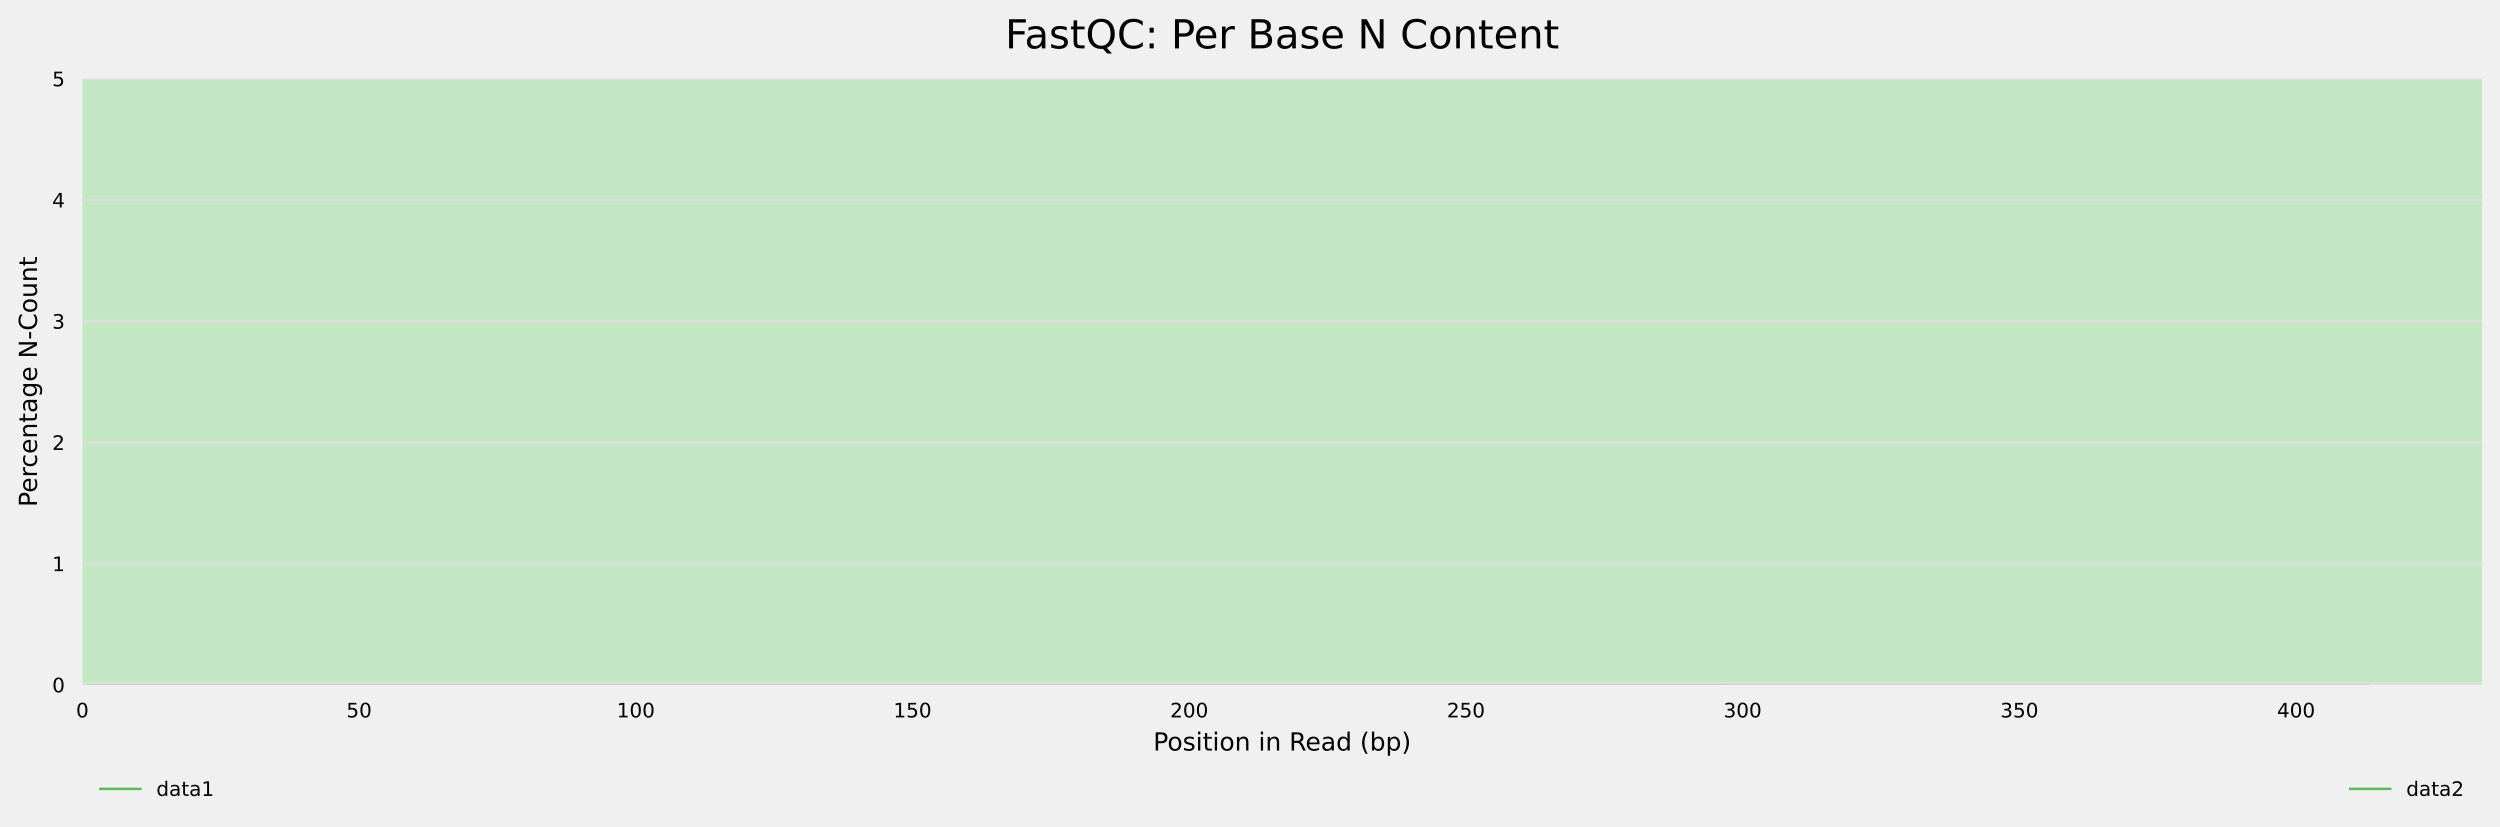
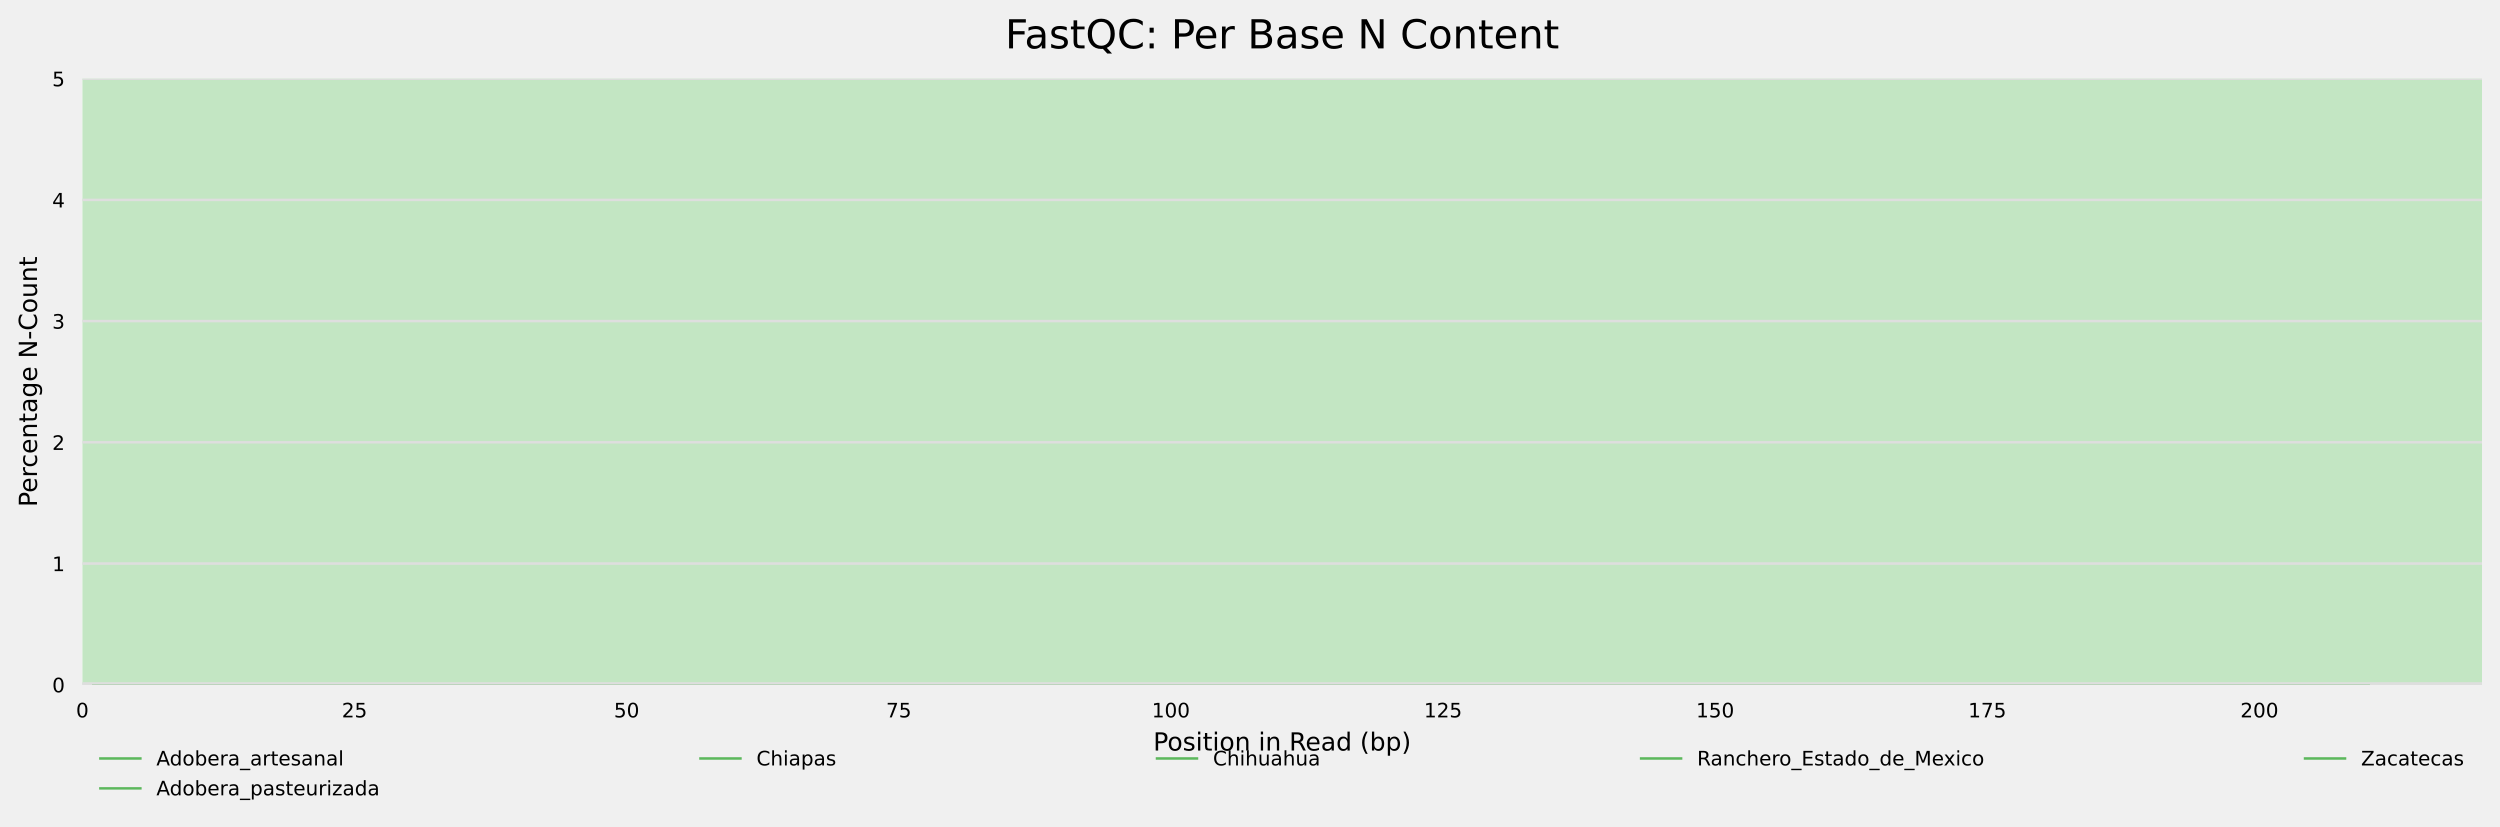
<svg xmlns="http://www.w3.org/2000/svg" xmlns:xlink="http://www.w3.org/1999/xlink" width="1000.358pt" height="330.542pt" viewBox="0 0 1000.358 330.542" version="1.1">
  <defs>
    <style type="text/css">*{stroke-linejoin: round; stroke-linecap: butt}</style>
  </defs>
  <g id="figure_1">
    <g id="axes_1">
      <g id="patch_1">
        <path d="M 32.968 273.99  L 993.158 273.99  L 993.158 31.483  L 32.968 31.483  z " style="fill: #ffffff" />
      </g>
      <g id="patch_2">
-         <path d="M 32.968 -696.039  L 993.158 -696.039  L 993.158 -4576.154  L 32.968 -4576.154  z " clip-path="url(#p7c09098d22)" style="fill: #e6c3c3" />
+         <path d="M 32.968 -696.039  L 993.158 -696.039  L 993.158 -4576.154  L 32.968 -4576.154  z " clip-path="url(#p70e169d6c6)" style="fill: #e6c3c3" />
      </g>
      <g id="patch_3">
-         <path d="M 32.968 31.483  L 993.158 31.483  L 993.158 -696.039  L 32.968 -696.039  z " clip-path="url(#p7c09098d22)" style="fill: #e6dcc3" />
+         <path d="M 32.968 31.483  L 993.158 31.483  L 993.158 -696.039  L 32.968 -696.039  z " clip-path="url(#p70e169d6c6)" style="fill: #e6dcc3" />
      </g>
      <g id="patch_4">
-         <path d="M 32.968 273.99  L 993.158 273.99  L 993.158 31.483  L 32.968 31.483  z " clip-path="url(#p7c09098d22)" style="fill: #c3e6c3" />
+         <path d="M 32.968 273.99  L 993.158 273.99  L 993.158 31.483  L 32.968 31.483  z " clip-path="url(#p70e169d6c6)" style="fill: #c3e6c3" />
      </g>
      <g id="matplotlib.axis_1">
        <g id="xtick_1">
          <g id="text_1">
            <g transform="translate(30.42312 287.0688)scale(0.08 -0.08)">
              <defs>
                <path id="DejaVuSans-30" d="M 2034 4250  Q 1547 4250 1301 3770  Q 1056 3291 1056 2328  Q 1056 1369 1301 889  Q 1547 409 2034 409  Q 2525 409 2770 889  Q 3016 1369 3016 2328  Q 3016 3291 2770 3770  Q 2525 4250 2034 4250  z M 2034 4750  Q 2819 4750 3233 4129  Q 3647 3509 3647 2328  Q 3647 1150 3233 529  Q 2819 -91 2034 -91  Q 1250 -91 836 529  Q 422 1150 422 2328  Q 422 3509 836 4129  Q 1250 4750 2034 4750  z " transform="scale(0.015625)" />
              </defs>
              <use xlink:href="#DejaVuSans-30" />
            </g>
          </g>
        </g>
        <g id="xtick_2">
          <g id="text_2">
-             <g transform="translate(138.6011 287.0688)scale(0.08 -0.08)">
-               <defs>
+             <g transform="translate(136.7679 287.0688)scale(0.08 -0.08)">
+               <defs>
+                 <path id="DejaVuSans-32" d="M 1228 531  L 3431 531  L 3431 0  L 469 0  L 469 531  Q 828 903 1448 1529  Q 2069 2156 2228 2338  Q 2531 2678 2651 2914  Q 2772 3150 2772 3378  Q 2772 3750 2511 3984  Q 2250 4219 1831 4219  Q 1534 4219 1204 4116  Q 875 4013 500 3803  L 500 4441  Q 881 4594 1212 4672  Q 1544 4750 1819 4750  Q 2544 4750 2975 4387  Q 3406 4025 3406 3419  Q 3406 3131 3298 2873  Q 3191 2616 2906 2266  Q 2828 2175 2409 1742  Q 1991 1309 1228 531  z " transform="scale(0.015625)" />
                <path id="DejaVuSans-35" d="M 691 4666  L 3169 4666  L 3169 4134  L 1269 4134  L 1269 2991  Q 1406 3038 1543 3061  Q 1681 3084 1819 3084  Q 2600 3084 3056 2656  Q 3513 2228 3513 1497  Q 3513 744 3044 326  Q 2575 -91 1722 -91  Q 1428 -91 1123 -41  Q 819 9 494 109  L 494 744  Q 775 591 1075 516  Q 1375 441 1709 441  Q 2250 441 2565 725  Q 2881 1009 2881 1497  Q 2881 1984 2565 2268  Q 2250 2553 1709 2553  Q 1456 2553 1204 2497  Q 953 2441 691 2322  L 691 4666  z " transform="scale(0.015625)" />
              </defs>
+               <use xlink:href="#DejaVuSans-32" />
+               <use xlink:href="#DejaVuSans-35" x="63.623" />
+             </g>
+           </g>
+         </g>
+         <g id="xtick_3">
+           <g id="text_3">
+             <g transform="translate(245.6577 287.0688)scale(0.08 -0.08)">
              <use xlink:href="#DejaVuSans-35" />
              <use xlink:href="#DejaVuSans-30" x="63.623" />
            </g>
          </g>
        </g>
-         <g id="xtick_3">
-           <g id="text_3">
-             <g transform="translate(246.7792 287.0688)scale(0.08 -0.08)">
+         <g id="xtick_4">
+           <g id="text_4">
+             <g transform="translate(354.5474 287.0688)scale(0.08 -0.08)">
+               <defs>
+                 <path id="DejaVuSans-37" d="M 525 4666  L 3525 4666  L 3525 4397  L 1831 0  L 1172 0  L 2766 4134  L 525 4134  L 525 4666  z " transform="scale(0.015625)" />
+               </defs>
+               <use xlink:href="#DejaVuSans-37" />
+               <use xlink:href="#DejaVuSans-35" x="63.623" />
+             </g>
+           </g>
+         </g>
+         <g id="xtick_5">
+           <g id="text_5">
+             <g transform="translate(460.8922 287.0688)scale(0.08 -0.08)">
              <defs>
                <path id="DejaVuSans-31" d="M 794 531  L 1825 531  L 1825 4091  L 703 3866  L 703 4441  L 1819 4666  L 2450 4666  L 2450 531  L 3481 531  L 3481 0  L 794 0  L 794 531  z " transform="scale(0.015625)" />
              </defs>
              <use xlink:href="#DejaVuSans-31" />
              <use xlink:href="#DejaVuSans-30" x="63.623" />
              <use xlink:href="#DejaVuSans-30" x="127.246" />
            </g>
          </g>
        </g>
-         <g id="xtick_4">
-           <g id="text_4">
-             <g transform="translate(357.5022 287.0688)scale(0.08 -0.08)">
+         <g id="xtick_6">
+           <g id="text_6">
+             <g transform="translate(569.782 287.0688)scale(0.08 -0.08)">
+               <use xlink:href="#DejaVuSans-31" />
+               <use xlink:href="#DejaVuSans-32" x="63.623" />
+               <use xlink:href="#DejaVuSans-35" x="127.246" />
+             </g>
+           </g>
+         </g>
+         <g id="xtick_7">
+           <g id="text_7">
+             <g transform="translate(678.6718 287.0688)scale(0.08 -0.08)">
              <use xlink:href="#DejaVuSans-31" />
              <use xlink:href="#DejaVuSans-35" x="63.623" />
              <use xlink:href="#DejaVuSans-30" x="127.246" />
            </g>
          </g>
        </g>
-         <g id="xtick_5">
-           <g id="text_5">
-             <g transform="translate(468.2252 287.0688)scale(0.08 -0.08)">
-               <defs>
-                 <path id="DejaVuSans-32" d="M 1228 531  L 3431 531  L 3431 0  L 469 0  L 469 531  Q 828 903 1448 1529  Q 2069 2156 2228 2338  Q 2531 2678 2651 2914  Q 2772 3150 2772 3378  Q 2772 3750 2511 3984  Q 2250 4219 1831 4219  Q 1534 4219 1204 4116  Q 875 4013 500 3803  L 500 4441  Q 881 4594 1212 4672  Q 1544 4750 1819 4750  Q 2544 4750 2975 4387  Q 3406 4025 3406 3419  Q 3406 3131 3298 2873  Q 3191 2616 2906 2266  Q 2828 2175 2409 1742  Q 1991 1309 1228 531  z " transform="scale(0.015625)" />
-               </defs>
-               <use xlink:href="#DejaVuSans-32" />
-               <use xlink:href="#DejaVuSans-30" x="63.623" />
-               <use xlink:href="#DejaVuSans-30" x="127.246" />
-             </g>
-           </g>
-         </g>
-         <g id="xtick_6">
-           <g id="text_6">
-             <g transform="translate(578.9482 287.0688)scale(0.08 -0.08)">
-               <use xlink:href="#DejaVuSans-32" />
-               <use xlink:href="#DejaVuSans-35" x="63.623" />
-               <use xlink:href="#DejaVuSans-30" x="127.246" />
-             </g>
-           </g>
-         </g>
-         <g id="xtick_7">
-           <g id="text_7">
-             <g transform="translate(689.6712 287.0688)scale(0.08 -0.08)">
-               <defs>
-                 <path id="DejaVuSans-33" d="M 2597 2516  Q 3050 2419 3304 2112  Q 3559 1806 3559 1356  Q 3559 666 3084 287  Q 2609 -91 1734 -91  Q 1441 -91 1130 -33  Q 819 25 488 141  L 488 750  Q 750 597 1062 519  Q 1375 441 1716 441  Q 2309 441 2620 675  Q 2931 909 2931 1356  Q 2931 1769 2642 2001  Q 2353 2234 1838 2234  L 1294 2234  L 1294 2753  L 1863 2753  Q 2328 2753 2575 2939  Q 2822 3125 2822 3475  Q 2822 3834 2567 4026  Q 2313 4219 1838 4219  Q 1578 4219 1281 4162  Q 984 4106 628 3988  L 628 4550  Q 988 4650 1302 4700  Q 1616 4750 1894 4750  Q 2613 4750 3031 4423  Q 3450 4097 3450 3541  Q 3450 3153 3228 2886  Q 3006 2619 2597 2516  z " transform="scale(0.015625)" />
-               </defs>
-               <use xlink:href="#DejaVuSans-33" />
-               <use xlink:href="#DejaVuSans-30" x="63.623" />
-               <use xlink:href="#DejaVuSans-30" x="127.246" />
-             </g>
-           </g>
-         </g>
        <g id="xtick_8">
          <g id="text_8">
-             <g transform="translate(800.3942 287.0688)scale(0.08 -0.08)">
-               <use xlink:href="#DejaVuSans-33" />
-               <use xlink:href="#DejaVuSans-35" x="63.623" />
-               <use xlink:href="#DejaVuSans-30" x="127.246" />
+             <g transform="translate(787.5615 287.0688)scale(0.08 -0.08)">
+               <use xlink:href="#DejaVuSans-31" />
+               <use xlink:href="#DejaVuSans-37" x="63.623" />
+               <use xlink:href="#DejaVuSans-35" x="127.246" />
            </g>
          </g>
        </g>
        <g id="xtick_9">
          <g id="text_9">
-             <g transform="translate(911.1173 287.0688)scale(0.08 -0.08)">
-               <defs>
-                 <path id="DejaVuSans-34" d="M 2419 4116  L 825 1625  L 2419 1625  L 2419 4116  z M 2253 4666  L 3047 4666  L 3047 1625  L 3713 1625  L 3713 1100  L 3047 1100  L 3047 0  L 2419 0  L 2419 1100  L 313 1100  L 313 1709  L 2253 4666  z " transform="scale(0.015625)" />
-               </defs>
-               <use xlink:href="#DejaVuSans-34" />
+             <g transform="translate(896.4513 287.0688)scale(0.08 -0.08)">
+               <use xlink:href="#DejaVuSans-32" />
              <use xlink:href="#DejaVuSans-30" x="63.623" />
              <use xlink:href="#DejaVuSans-30" x="127.246" />
            </g>
          </g>
        </g>
        <g id="text_10">
          <g transform="translate(461.46 300.331)scale(0.1 -0.1)">
            <defs>
              <path id="DejaVuSans-50" d="M 1259 4147  L 1259 2394  L 2053 2394  Q 2494 2394 2734 2622  Q 2975 2850 2975 3272  Q 2975 3691 2734 3919  Q 2494 4147 2053 4147  L 1259 4147  z M 628 4666  L 2053 4666  Q 2838 4666 3239 4311  Q 3641 3956 3641 3272  Q 3641 2581 3239 2228  Q 2838 1875 2053 1875  L 1259 1875  L 1259 0  L 628 0  L 628 4666  z " transform="scale(0.015625)" />
              <path id="DejaVuSans-6f" d="M 1959 3097  Q 1497 3097 1228 2736  Q 959 2375 959 1747  Q 959 1119 1226 758  Q 1494 397 1959 397  Q 2419 397 2687 759  Q 2956 1122 2956 1747  Q 2956 2369 2687 2733  Q 2419 3097 1959 3097  z M 1959 3584  Q 2709 3584 3137 3096  Q 3566 2609 3566 1747  Q 3566 888 3137 398  Q 2709 -91 1959 -91  Q 1206 -91 779 398  Q 353 888 353 1747  Q 353 2609 779 3096  Q 1206 3584 1959 3584  z " transform="scale(0.015625)" />
              <path id="DejaVuSans-73" d="M 2834 3397  L 2834 2853  Q 2591 2978 2328 3040  Q 2066 3103 1784 3103  Q 1356 3103 1142 2972  Q 928 2841 928 2578  Q 928 2378 1081 2264  Q 1234 2150 1697 2047  L 1894 2003  Q 2506 1872 2764 1633  Q 3022 1394 3022 966  Q 3022 478 2636 193  Q 2250 -91 1575 -91  Q 1294 -91 989 -36  Q 684 19 347 128  L 347 722  Q 666 556 975 473  Q 1284 391 1588 391  Q 1994 391 2212 530  Q 2431 669 2431 922  Q 2431 1156 2273 1281  Q 2116 1406 1581 1522  L 1381 1569  Q 847 1681 609 1914  Q 372 2147 372 2553  Q 372 3047 722 3315  Q 1072 3584 1716 3584  Q 2034 3584 2315 3537  Q 2597 3491 2834 3397  z " transform="scale(0.015625)" />
              <path id="DejaVuSans-69" d="M 603 3500  L 1178 3500  L 1178 0  L 603 0  L 603 3500  z M 603 4863  L 1178 4863  L 1178 4134  L 603 4134  L 603 4863  z " transform="scale(0.015625)" />
              <path id="DejaVuSans-74" d="M 1172 4494  L 1172 3500  L 2356 3500  L 2356 3053  L 1172 3053  L 1172 1153  Q 1172 725 1289 603  Q 1406 481 1766 481  L 2356 481  L 2356 0  L 1766 0  Q 1100 0 847 248  Q 594 497 594 1153  L 594 3053  L 172 3053  L 172 3500  L 594 3500  L 594 4494  L 1172 4494  z " transform="scale(0.015625)" />
              <path id="DejaVuSans-6e" d="M 3513 2113  L 3513 0  L 2938 0  L 2938 2094  Q 2938 2591 2744 2837  Q 2550 3084 2163 3084  Q 1697 3084 1428 2787  Q 1159 2491 1159 1978  L 1159 0  L 581 0  L 581 3500  L 1159 3500  L 1159 2956  Q 1366 3272 1645 3428  Q 1925 3584 2291 3584  Q 2894 3584 3203 3211  Q 3513 2838 3513 2113  z " transform="scale(0.015625)" />
              <path id="DejaVuSans-20" transform="scale(0.015625)" />
              <path id="DejaVuSans-52" d="M 2841 2188  Q 3044 2119 3236 1894  Q 3428 1669 3622 1275  L 4263 0  L 3584 0  L 2988 1197  Q 2756 1666 2539 1819  Q 2322 1972 1947 1972  L 1259 1972  L 1259 0  L 628 0  L 628 4666  L 2053 4666  Q 2853 4666 3247 4331  Q 3641 3997 3641 3322  Q 3641 2881 3436 2590  Q 3231 2300 2841 2188  z M 1259 4147  L 1259 2491  L 2053 2491  Q 2509 2491 2742 2702  Q 2975 2913 2975 3322  Q 2975 3731 2742 3939  Q 2509 4147 2053 4147  L 1259 4147  z " transform="scale(0.015625)" />
              <path id="DejaVuSans-65" d="M 3597 1894  L 3597 1613  L 953 1613  Q 991 1019 1311 708  Q 1631 397 2203 397  Q 2534 397 2845 478  Q 3156 559 3463 722  L 3463 178  Q 3153 47 2828 -22  Q 2503 -91 2169 -91  Q 1331 -91 842 396  Q 353 884 353 1716  Q 353 2575 817 3079  Q 1281 3584 2069 3584  Q 2775 3584 3186 3129  Q 3597 2675 3597 1894  z M 3022 2063  Q 3016 2534 2758 2815  Q 2500 3097 2075 3097  Q 1594 3097 1305 2825  Q 1016 2553 972 2059  L 3022 2063  z " transform="scale(0.015625)" />
              <path id="DejaVuSans-61" d="M 2194 1759  Q 1497 1759 1228 1600  Q 959 1441 959 1056  Q 959 750 1161 570  Q 1363 391 1709 391  Q 2188 391 2477 730  Q 2766 1069 2766 1631  L 2766 1759  L 2194 1759  z M 3341 1997  L 3341 0  L 2766 0  L 2766 531  Q 2569 213 2275 61  Q 1981 -91 1556 -91  Q 1019 -91 701 211  Q 384 513 384 1019  Q 384 1609 779 1909  Q 1175 2209 1959 2209  L 2766 2209  L 2766 2266  Q 2766 2663 2505 2880  Q 2244 3097 1772 3097  Q 1472 3097 1187 3025  Q 903 2953 641 2809  L 641 3341  Q 956 3463 1253 3523  Q 1550 3584 1831 3584  Q 2591 3584 2966 3190  Q 3341 2797 3341 1997  z " transform="scale(0.015625)" />
              <path id="DejaVuSans-64" d="M 2906 2969  L 2906 4863  L 3481 4863  L 3481 0  L 2906 0  L 2906 525  Q 2725 213 2448 61  Q 2172 -91 1784 -91  Q 1150 -91 751 415  Q 353 922 353 1747  Q 353 2572 751 3078  Q 1150 3584 1784 3584  Q 2172 3584 2448 3432  Q 2725 3281 2906 2969  z M 947 1747  Q 947 1113 1208 752  Q 1469 391 1925 391  Q 2381 391 2643 752  Q 2906 1113 2906 1747  Q 2906 2381 2643 2742  Q 2381 3103 1925 3103  Q 1469 3103 1208 2742  Q 947 2381 947 1747  z " transform="scale(0.015625)" />
              <path id="DejaVuSans-28" d="M 1984 4856  Q 1566 4138 1362 3434  Q 1159 2731 1159 2009  Q 1159 1288 1364 580  Q 1569 -128 1984 -844  L 1484 -844  Q 1016 -109 783 600  Q 550 1309 550 2009  Q 550 2706 781 3412  Q 1013 4119 1484 4856  L 1984 4856  z " transform="scale(0.015625)" />
              <path id="DejaVuSans-62" d="M 3116 1747  Q 3116 2381 2855 2742  Q 2594 3103 2138 3103  Q 1681 3103 1420 2742  Q 1159 2381 1159 1747  Q 1159 1113 1420 752  Q 1681 391 2138 391  Q 2594 391 2855 752  Q 3116 1113 3116 1747  z M 1159 2969  Q 1341 3281 1617 3432  Q 1894 3584 2278 3584  Q 2916 3584 3314 3078  Q 3713 2572 3713 1747  Q 3713 922 3314 415  Q 2916 -91 2278 -91  Q 1894 -91 1617 61  Q 1341 213 1159 525  L 1159 0  L 581 0  L 581 4863  L 1159 4863  L 1159 2969  z " transform="scale(0.015625)" />
              <path id="DejaVuSans-70" d="M 1159 525  L 1159 -1331  L 581 -1331  L 581 3500  L 1159 3500  L 1159 2969  Q 1341 3281 1617 3432  Q 1894 3584 2278 3584  Q 2916 3584 3314 3078  Q 3713 2572 3713 1747  Q 3713 922 3314 415  Q 2916 -91 2278 -91  Q 1894 -91 1617 61  Q 1341 213 1159 525  z M 3116 1747  Q 3116 2381 2855 2742  Q 2594 3103 2138 3103  Q 1681 3103 1420 2742  Q 1159 2381 1159 1747  Q 1159 1113 1420 752  Q 1681 391 2138 391  Q 2594 391 2855 752  Q 3116 1113 3116 1747  z " transform="scale(0.015625)" />
              <path id="DejaVuSans-29" d="M 513 4856  L 1013 4856  Q 1481 4119 1714 3412  Q 1947 2706 1947 2009  Q 1947 1309 1714 600  Q 1481 -109 1013 -844  L 513 -844  Q 928 -128 1133 580  Q 1338 1288 1338 2009  Q 1338 2731 1133 3434  Q 928 4138 513 4856  z " transform="scale(0.015625)" />
            </defs>
            <use xlink:href="#DejaVuSans-50" />
            <use xlink:href="#DejaVuSans-6f" x="56.678" />
            <use xlink:href="#DejaVuSans-73" x="117.859" />
            <use xlink:href="#DejaVuSans-69" x="169.959" />
            <use xlink:href="#DejaVuSans-74" x="197.742" />
            <use xlink:href="#DejaVuSans-69" x="236.951" />
            <use xlink:href="#DejaVuSans-6f" x="264.734" />
            <use xlink:href="#DejaVuSans-6e" x="325.916" />
            <use xlink:href="#DejaVuSans-20" x="389.295" />
            <use xlink:href="#DejaVuSans-69" x="421.082" />
            <use xlink:href="#DejaVuSans-6e" x="448.865" />
            <use xlink:href="#DejaVuSans-20" x="512.244" />
            <use xlink:href="#DejaVuSans-52" x="544.031" />
            <use xlink:href="#DejaVuSans-65" x="609.014" />
            <use xlink:href="#DejaVuSans-61" x="670.537" />
            <use xlink:href="#DejaVuSans-64" x="731.816" />
            <use xlink:href="#DejaVuSans-20" x="795.293" />
            <use xlink:href="#DejaVuSans-28" x="827.08" />
            <use xlink:href="#DejaVuSans-62" x="866.094" />
            <use xlink:href="#DejaVuSans-70" x="929.57" />
            <use xlink:href="#DejaVuSans-29" x="993.047" />
          </g>
        </g>
      </g>
      <g id="matplotlib.axis_2">
        <g id="ytick_1">
          <g id="line2d_1">
-             <path d="M 32.968 273.99  L 993.158 273.99  " clip-path="url(#p7c09098d22)" style="fill: none; stroke: #dedede; stroke-linecap: square" />
+             <path d="M 32.968 273.99  L 993.158 273.99  " clip-path="url(#p70e169d6c6)" style="fill: none; stroke: #dedede; stroke-linecap: square" />
          </g>
          <g id="text_11">
            <g transform="translate(20.87813 277.0294)scale(0.08 -0.08)">
              <use xlink:href="#DejaVuSans-30" />
            </g>
          </g>
        </g>
        <g id="ytick_2">
          <g id="line2d_2">
-             <path d="M 32.968 225.489  L 993.158 225.489  " clip-path="url(#p7c09098d22)" style="fill: none; stroke: #dedede; stroke-linecap: square" />
+             <path d="M 32.968 225.489  L 993.158 225.489  " clip-path="url(#p70e169d6c6)" style="fill: none; stroke: #dedede; stroke-linecap: square" />
          </g>
          <g id="text_12">
            <g transform="translate(20.87813 228.528)scale(0.08 -0.08)">
              <use xlink:href="#DejaVuSans-31" />
            </g>
          </g>
        </g>
        <g id="ytick_3">
          <g id="line2d_3">
-             <path d="M 32.968 176.987  L 993.158 176.987  " clip-path="url(#p7c09098d22)" style="fill: none; stroke: #dedede; stroke-linecap: square" />
+             <path d="M 32.968 176.987  L 993.158 176.987  " clip-path="url(#p70e169d6c6)" style="fill: none; stroke: #dedede; stroke-linecap: square" />
          </g>
          <g id="text_13">
            <g transform="translate(20.87813 180.0266)scale(0.08 -0.08)">
              <use xlink:href="#DejaVuSans-32" />
            </g>
          </g>
        </g>
        <g id="ytick_4">
          <g id="line2d_4">
-             <path d="M 32.968 128.486  L 993.158 128.486  " clip-path="url(#p7c09098d22)" style="fill: none; stroke: #dedede; stroke-linecap: square" />
+             <path d="M 32.968 128.486  L 993.158 128.486  " clip-path="url(#p70e169d6c6)" style="fill: none; stroke: #dedede; stroke-linecap: square" />
          </g>
          <g id="text_14">
            <g transform="translate(20.87813 131.5251)scale(0.08 -0.08)">
+               <defs>
+                 <path id="DejaVuSans-33" d="M 2597 2516  Q 3050 2419 3304 2112  Q 3559 1806 3559 1356  Q 3559 666 3084 287  Q 2609 -91 1734 -91  Q 1441 -91 1130 -33  Q 819 25 488 141  L 488 750  Q 750 597 1062 519  Q 1375 441 1716 441  Q 2309 441 2620 675  Q 2931 909 2931 1356  Q 2931 1769 2642 2001  Q 2353 2234 1838 2234  L 1294 2234  L 1294 2753  L 1863 2753  Q 2328 2753 2575 2939  Q 2822 3125 2822 3475  Q 2822 3834 2567 4026  Q 2313 4219 1838 4219  Q 1578 4219 1281 4162  Q 984 4106 628 3988  L 628 4550  Q 988 4650 1302 4700  Q 1616 4750 1894 4750  Q 2613 4750 3031 4423  Q 3450 4097 3450 3541  Q 3450 3153 3228 2886  Q 3006 2619 2597 2516  z " transform="scale(0.015625)" />
+               </defs>
              <use xlink:href="#DejaVuSans-33" />
            </g>
          </g>
        </g>
        <g id="ytick_5">
          <g id="line2d_5">
-             <path d="M 32.968 79.984  L 993.158 79.984  " clip-path="url(#p7c09098d22)" style="fill: none; stroke: #dedede; stroke-linecap: square" />
+             <path d="M 32.968 79.984  L 993.158 79.984  " clip-path="url(#p70e169d6c6)" style="fill: none; stroke: #dedede; stroke-linecap: square" />
          </g>
          <g id="text_15">
            <g transform="translate(20.87813 83.02367)scale(0.08 -0.08)">
+               <defs>
+                 <path id="DejaVuSans-34" d="M 2419 4116  L 825 1625  L 2419 1625  L 2419 4116  z M 2253 4666  L 3047 4666  L 3047 1625  L 3713 1625  L 3713 1100  L 3047 1100  L 3047 0  L 2419 0  L 2419 1100  L 313 1100  L 313 1709  L 2253 4666  z " transform="scale(0.015625)" />
+               </defs>
              <use xlink:href="#DejaVuSans-34" />
            </g>
          </g>
        </g>
        <g id="ytick_6">
          <g id="line2d_6">
-             <path d="M 32.968 31.483  L 993.158 31.483  " clip-path="url(#p7c09098d22)" style="fill: none; stroke: #dedede; stroke-linecap: square" />
+             <path d="M 32.968 31.483  L 993.158 31.483  " clip-path="url(#p70e169d6c6)" style="fill: none; stroke: #dedede; stroke-linecap: square" />
          </g>
          <g id="text_16">
            <g transform="translate(20.87813 34.52224)scale(0.08 -0.08)">
              <use xlink:href="#DejaVuSans-35" />
            </g>
          </g>
        </g>
        <g id="text_17">
          <g transform="translate(14.79844 202.8411)rotate(-90)scale(0.1 -0.1)">
            <defs>
              <path id="DejaVuSans-72" d="M 2631 2963  Q 2534 3019 2420 3045  Q 2306 3072 2169 3072  Q 1681 3072 1420 2755  Q 1159 2438 1159 1844  L 1159 0  L 581 0  L 581 3500  L 1159 3500  L 1159 2956  Q 1341 3275 1631 3429  Q 1922 3584 2338 3584  Q 2397 3584 2469 3576  Q 2541 3569 2628 3553  L 2631 2963  z " transform="scale(0.015625)" />
              <path id="DejaVuSans-63" d="M 3122 3366  L 3122 2828  Q 2878 2963 2633 3030  Q 2388 3097 2138 3097  Q 1578 3097 1268 2742  Q 959 2388 959 1747  Q 959 1106 1268 751  Q 1578 397 2138 397  Q 2388 397 2633 464  Q 2878 531 3122 666  L 3122 134  Q 2881 22 2623 -34  Q 2366 -91 2075 -91  Q 1284 -91 818 406  Q 353 903 353 1747  Q 353 2603 823 3093  Q 1294 3584 2113 3584  Q 2378 3584 2631 3529  Q 2884 3475 3122 3366  z " transform="scale(0.015625)" />
              <path id="DejaVuSans-67" d="M 2906 1791  Q 2906 2416 2648 2759  Q 2391 3103 1925 3103  Q 1463 3103 1205 2759  Q 947 2416 947 1791  Q 947 1169 1205 825  Q 1463 481 1925 481  Q 2391 481 2648 825  Q 2906 1169 2906 1791  z M 3481 434  Q 3481 -459 3084 -895  Q 2688 -1331 1869 -1331  Q 1566 -1331 1297 -1286  Q 1028 -1241 775 -1147  L 775 -588  Q 1028 -725 1275 -790  Q 1522 -856 1778 -856  Q 2344 -856 2625 -561  Q 2906 -266 2906 331  L 2906 616  Q 2728 306 2450 153  Q 2172 0 1784 0  Q 1141 0 747 490  Q 353 981 353 1791  Q 353 2603 747 3093  Q 1141 3584 1784 3584  Q 2172 3584 2450 3431  Q 2728 3278 2906 2969  L 2906 3500  L 3481 3500  L 3481 434  z " transform="scale(0.015625)" />
              <path id="DejaVuSans-4e" d="M 628 4666  L 1478 4666  L 3547 763  L 3547 4666  L 4159 4666  L 4159 0  L 3309 0  L 1241 3903  L 1241 0  L 628 0  L 628 4666  z " transform="scale(0.015625)" />
              <path id="DejaVuSans-2d" d="M 313 2009  L 1997 2009  L 1997 1497  L 313 1497  L 313 2009  z " transform="scale(0.015625)" />
              <path id="DejaVuSans-43" d="M 4122 4306  L 4122 3641  Q 3803 3938 3442 4084  Q 3081 4231 2675 4231  Q 1875 4231 1450 3742  Q 1025 3253 1025 2328  Q 1025 1406 1450 917  Q 1875 428 2675 428  Q 3081 428 3442 575  Q 3803 722 4122 1019  L 4122 359  Q 3791 134 3420 21  Q 3050 -91 2638 -91  Q 1578 -91 968 557  Q 359 1206 359 2328  Q 359 3453 968 4101  Q 1578 4750 2638 4750  Q 3056 4750 3426 4639  Q 3797 4528 4122 4306  z " transform="scale(0.015625)" />
              <path id="DejaVuSans-75" d="M 544 1381  L 544 3500  L 1119 3500  L 1119 1403  Q 1119 906 1312 657  Q 1506 409 1894 409  Q 2359 409 2629 706  Q 2900 1003 2900 1516  L 2900 3500  L 3475 3500  L 3475 0  L 2900 0  L 2900 538  Q 2691 219 2414 64  Q 2138 -91 1772 -91  Q 1169 -91 856 284  Q 544 659 544 1381  z M 1991 3584  L 1991 3584  z " transform="scale(0.015625)" />
            </defs>
            <use xlink:href="#DejaVuSans-50" />
            <use xlink:href="#DejaVuSans-65" x="56.678" />
            <use xlink:href="#DejaVuSans-72" x="118.201" />
            <use xlink:href="#DejaVuSans-63" x="157.064" />
            <use xlink:href="#DejaVuSans-65" x="212.045" />
            <use xlink:href="#DejaVuSans-6e" x="273.568" />
            <use xlink:href="#DejaVuSans-74" x="336.947" />
            <use xlink:href="#DejaVuSans-61" x="376.156" />
            <use xlink:href="#DejaVuSans-67" x="437.436" />
            <use xlink:href="#DejaVuSans-65" x="500.912" />
            <use xlink:href="#DejaVuSans-20" x="562.436" />
            <use xlink:href="#DejaVuSans-4e" x="594.223" />
            <use xlink:href="#DejaVuSans-2d" x="669.027" />
            <use xlink:href="#DejaVuSans-43" x="705.111" />
            <use xlink:href="#DejaVuSans-6f" x="774.936" />
            <use xlink:href="#DejaVuSans-75" x="836.117" />
            <use xlink:href="#DejaVuSans-6e" x="899.496" />
            <use xlink:href="#DejaVuSans-74" x="962.875" />
          </g>
        </g>
      </g>
      <g id="line2d_7">
-         <path d="M 35.183 273.99  L 37.397 273.99  L 39.612 273.99  L 41.826 273.99  L 44.04 273.99  L 46.255 273.99  L 48.469 273.99  L 50.684 273.99  L 52.898 273.99  L 59.542 273.99  L 70.614 273.99  L 81.686 273.99  L 92.759 273.99  L 103.831 273.99  L 114.903 273.99  L 125.975 273.99  L 137.048 273.99  L 148.12 273.99  L 159.192 273.99  L 170.265 273.99  L 181.337 273.99  L 192.409 273.99  L 203.482 273.99  L 214.554 273.99  L 225.626 273.99  L 236.698 273.99  L 247.771 273.99  L 258.843 273.99  L 269.915 273.99  L 280.988 273.99  L 292.06 273.99  L 303.132 273.99  L 314.205 273.99  L 325.277 273.99  L 336.349 273.99  L 347.421 273.99  L 358.494 273.99  L 369.566 273.99  L 380.638 273.99  L 391.711 273.99  L 402.783 273.99  L 413.855 273.99  L 424.928 273.99  L 436 273.99  L 447.072 273.99  L 458.145 273.99  L 469.217 273.99  L 480.289 273.99  L 491.361 273.99  L 502.434 273.99  L 513.506 273.99  L 524.578 273.99  L 535.651 273.99  L 546.723 273.99  L 557.795 273.99  L 568.868 273.99  L 579.94 273.99  L 591.012 273.99  L 602.084 273.99  L 613.157 273.99  L 624.229 273.99  L 635.301 273.99  L 646.374 273.99  L 657.446 273.99  L 668.518 273.99  L 679.591 273.99  L 688.448 273.99  " clip-path="url(#p7c09098d22)" style="fill: none; stroke: #5cb85c; stroke-linecap: square" />
+         <path d="M 37.324 273.99  L 41.679 273.99  L 46.035 273.99  L 50.39 273.99  L 54.746 273.99  L 59.102 273.99  L 63.457 273.99  L 67.813 273.99  L 72.168 273.99  L 85.235 273.99  L 107.013 273.99  L 128.791 273.99  L 150.569 273.99  L 172.347 273.99  L 194.125 273.99  L 215.903 273.99  L 237.681 273.99  L 259.459 273.99  L 281.237 273.99  L 303.015 273.99  L 324.793 273.99  L 346.571 273.99  L 368.349 273.99  L 390.127 273.99  L 411.905 273.99  L 433.682 273.99  L 455.46 273.99  L 477.238 273.99  L 499.016 273.99  L 520.794 273.99  L 542.572 273.99  L 564.35 273.99  L 586.128 273.99  L 607.906 273.99  L 629.684 273.99  L 651.462 273.99  L 673.24 273.99  L 695.018 273.99  L 716.796 273.99  L 738.574 273.99  L 760.352 273.99  L 782.13 273.99  L 803.908 273.99  L 825.686 273.99  L 847.464 273.99  L 869.242 273.99  L 891.02 273.99  L 912.797 273.99  L 934.575 273.99  L 947.642 273.99  " clip-path="url(#p70e169d6c6)" style="fill: none; stroke: #5cb85c; stroke-linecap: square" />
      </g>
      <g id="line2d_8">
-         <path d="M 35.183 273.99  L 37.397 273.99  L 39.612 273.99  L 41.826 273.99  L 44.04 273.99  L 46.255 273.99  L 48.469 273.99  L 50.684 273.99  L 52.898 273.99  L 63.971 273.99  L 86.115 273.99  L 108.26 273.99  L 130.404 273.99  L 152.549 273.99  L 174.694 273.99  L 196.838 273.99  L 218.983 273.99  L 241.127 273.99  L 263.272 273.99  L 285.417 273.99  L 307.561 273.99  L 329.706 273.99  L 351.85 273.99  L 373.995 273.99  L 396.14 273.99  L 418.284 273.99  L 440.429 273.99  L 462.573 273.99  L 484.718 273.99  L 506.863 273.99  L 529.007 273.99  L 551.152 273.99  L 573.296 273.99  L 595.441 273.99  L 617.586 273.99  L 639.73 273.99  L 661.875 273.99  L 684.019 273.99  L 706.164 273.99  L 728.309 273.99  L 750.453 273.99  L 772.598 273.99  L 794.742 273.99  L 816.887 273.99  L 839.032 273.99  L 861.176 273.99  L 883.321 273.99  L 905.465 273.99  L 927.61 273.99  L 947.54 273.99  " clip-path="url(#p7c09098d22)" style="fill: none; stroke: #5cb85c; stroke-linecap: square" />
+         <path d="M 37.324 273.99  L 41.679 273.99  L 46.035 273.99  L 50.39 273.99  L 54.746 273.99  L 59.102 273.99  L 63.457 273.99  L 67.813 273.99  L 72.168 273.99  L 85.235 273.99  L 107.013 273.99  L 128.791 273.99  L 150.569 273.99  L 172.347 273.99  L 194.125 273.99  L 215.903 273.99  L 237.681 273.99  L 259.459 273.99  L 281.237 273.99  L 303.015 273.99  L 324.793 273.99  L 346.571 273.99  L 368.349 273.99  L 390.127 273.99  L 411.905 273.99  L 433.682 273.99  L 455.46 273.99  L 477.238 273.99  L 499.016 273.99  L 520.794 273.99  L 542.572 273.99  L 564.35 273.99  L 586.128 273.99  L 607.906 273.99  L 629.684 273.99  L 651.462 273.99  L 673.24 273.99  L 695.018 273.99  L 716.796 273.99  L 738.574 273.99  L 760.352 273.99  L 782.13 273.99  L 803.908 273.99  L 825.686 273.99  L 847.464 273.99  L 869.242 273.99  L 891.02 273.99  L 912.797 273.99  L 934.575 273.99  L 947.642 273.99  " clip-path="url(#p70e169d6c6)" style="fill: none; stroke: #5cb85c; stroke-linecap: square" />
      </g>
      <g id="line2d_9">
-         <path d="M 32.968 273.99  L 993.158 273.99  " clip-path="url(#p7c09098d22)" style="fill: none; stroke: #dedede; stroke-width: 2; stroke-linecap: square" />
+         <path d="M 37.324 273.99  L 41.679 273.99  L 46.035 273.99  L 50.39 273.99  L 54.746 273.99  L 59.102 273.99  L 63.457 273.99  L 67.813 273.99  L 72.168 273.99  L 85.235 273.99  L 107.013 273.99  L 128.791 273.99  L 150.569 273.99  L 172.347 273.99  L 194.125 273.99  L 215.903 273.99  L 237.681 273.99  L 259.459 273.99  L 281.237 273.99  L 303.015 273.99  L 324.793 273.99  L 346.571 273.99  L 368.349 273.99  L 390.127 273.99  L 411.905 273.99  L 433.682 273.99  L 455.46 273.99  L 477.238 273.99  L 499.016 273.99  L 520.794 273.99  L 542.572 273.99  L 564.35 273.99  L 586.128 273.99  L 607.906 273.99  L 629.684 273.99  L 651.462 273.99  L 673.24 273.99  L 695.018 273.99  L 716.796 273.99  L 738.574 273.99  L 760.352 273.99  L 782.13 273.99  L 803.908 273.99  L 825.686 273.99  L 847.464 273.99  L 869.242 273.99  L 891.02 273.99  L 912.797 273.99  L 934.575 273.99  L 947.642 273.99  " clip-path="url(#p70e169d6c6)" style="fill: none; stroke: #5cb85c; stroke-linecap: square" />
+       </g>
+       <g id="line2d_10">
+         <path d="M 37.324 273.99  L 41.679 273.99  L 46.035 273.99  L 50.39 273.99  L 54.746 273.99  L 59.102 273.99  L 63.457 273.99  L 67.813 273.99  L 72.168 273.99  L 85.235 273.99  L 107.013 273.99  L 128.791 273.99  L 150.569 273.99  L 172.347 273.99  L 194.125 273.99  L 215.903 273.99  L 237.681 273.99  L 259.459 273.99  L 281.237 273.99  L 303.015 273.99  L 324.793 273.99  L 346.571 273.99  L 368.349 273.99  L 390.127 273.99  L 411.905 273.99  L 433.682 273.99  L 455.46 273.99  L 477.238 273.99  L 499.016 273.99  L 520.794 273.99  L 542.572 273.99  L 564.35 273.99  L 586.128 273.99  L 607.906 273.99  L 629.684 273.99  L 651.462 273.99  L 673.24 273.99  L 695.018 273.99  L 716.796 273.99  L 738.574 273.99  L 760.352 273.99  L 782.13 273.99  L 803.908 273.99  L 825.686 273.99  L 847.464 273.99  L 869.242 273.99  L 891.02 273.99  L 912.797 273.99  L 934.575 273.99  L 947.642 273.99  " clip-path="url(#p70e169d6c6)" style="fill: none; stroke: #5cb85c; stroke-linecap: square" />
+       </g>
+       <g id="line2d_11">
+         <path d="M 37.324 273.99  L 41.679 273.99  L 46.035 273.99  L 50.39 273.99  L 54.746 273.99  L 59.102 273.99  L 63.457 273.99  L 67.813 273.99  L 72.168 273.99  L 85.235 273.99  L 107.013 273.99  L 128.791 273.99  L 150.569 273.99  L 172.347 273.99  L 194.125 273.99  L 215.903 273.99  L 237.681 273.99  L 259.459 273.99  L 281.237 273.99  L 303.015 273.99  L 324.793 273.99  L 346.571 273.99  L 368.349 273.99  L 390.127 273.99  L 411.905 273.99  L 433.682 273.99  L 455.46 273.99  L 477.238 273.99  L 499.016 273.99  L 520.794 273.99  L 542.572 273.99  L 564.35 273.99  L 586.128 273.99  L 607.906 273.99  L 629.684 273.99  L 651.462 273.99  L 673.24 273.99  L 695.018 273.99  L 716.796 273.99  L 738.574 273.99  L 760.352 273.99  L 782.13 273.99  L 803.908 273.99  L 825.686 273.99  L 847.464 273.99  L 869.242 273.99  L 891.02 273.99  L 912.797 273.99  L 934.575 273.99  L 947.642 273.99  " clip-path="url(#p70e169d6c6)" style="fill: none; stroke: #5cb85c; stroke-linecap: square" />
+       </g>
+       <g id="line2d_12">
+         <path d="M 37.324 273.99  L 41.679 273.99  L 46.035 273.99  L 50.39 273.99  L 54.746 273.99  L 59.102 273.99  L 63.457 273.99  L 67.813 273.99  L 72.168 273.99  L 85.235 273.99  L 107.013 273.99  L 128.791 273.99  L 150.569 273.99  L 172.347 273.99  L 194.125 273.99  L 215.903 273.99  L 237.681 273.99  L 259.459 273.99  L 281.237 273.99  L 303.015 273.99  L 324.793 273.99  L 346.571 273.99  L 368.349 273.99  L 390.127 273.99  L 411.905 273.99  L 433.682 273.99  L 455.46 273.99  L 477.238 273.99  L 499.016 273.99  L 520.794 273.99  L 542.572 273.99  L 564.35 273.99  L 586.128 273.99  L 607.906 273.99  L 629.684 273.99  L 651.462 273.99  L 673.24 273.99  L 695.018 273.99  L 716.796 273.99  L 738.574 273.99  L 760.352 273.99  L 782.13 273.99  L 803.908 273.99  L 825.686 273.99  L 847.464 273.99  L 869.242 273.99  L 891.02 273.99  L 912.797 273.99  L 934.575 273.99  L 947.642 273.99  " clip-path="url(#p70e169d6c6)" style="fill: none; stroke: #5cb85c; stroke-linecap: square" />
+       </g>
+       <g id="line2d_13">
+         <path d="M 32.968 273.99  L 993.158 273.99  " clip-path="url(#p70e169d6c6)" style="fill: none; stroke: #dedede; stroke-width: 2; stroke-linecap: square" />
      </g>
      <g id="text_18">
        <g transform="translate(402.2094 19.3575)scale(0.16 -0.16)">
          <defs>
            <path id="DejaVuSans-46" d="M 628 4666  L 3309 4666  L 3309 4134  L 1259 4134  L 1259 2759  L 3109 2759  L 3109 2228  L 1259 2228  L 1259 0  L 628 0  L 628 4666  z " transform="scale(0.015625)" />
            <path id="DejaVuSans-51" d="M 2522 4238  Q 1834 4238 1429 3725  Q 1025 3213 1025 2328  Q 1025 1447 1429 934  Q 1834 422 2522 422  Q 3209 422 3611 934  Q 4013 1447 4013 2328  Q 4013 3213 3611 3725  Q 3209 4238 2522 4238  z M 3406 84  L 4238 -825  L 3475 -825  L 2784 -78  Q 2681 -84 2626 -87  Q 2572 -91 2522 -91  Q 1538 -91 948 567  Q 359 1225 359 2328  Q 359 3434 948 4092  Q 1538 4750 2522 4750  Q 3503 4750 4090 4092  Q 4678 3434 4678 2328  Q 4678 1516 4351 937  Q 4025 359 3406 84  z " transform="scale(0.015625)" />
            <path id="DejaVuSans-3a" d="M 750 794  L 1409 794  L 1409 0  L 750 0  L 750 794  z M 750 3309  L 1409 3309  L 1409 2516  L 750 2516  L 750 3309  z " transform="scale(0.015625)" />
            <path id="DejaVuSans-42" d="M 1259 2228  L 1259 519  L 2272 519  Q 2781 519 3026 730  Q 3272 941 3272 1375  Q 3272 1813 3026 2020  Q 2781 2228 2272 2228  L 1259 2228  z M 1259 4147  L 1259 2741  L 2194 2741  Q 2656 2741 2882 2914  Q 3109 3088 3109 3444  Q 3109 3797 2882 3972  Q 2656 4147 2194 4147  L 1259 4147  z M 628 4666  L 2241 4666  Q 2963 4666 3353 4366  Q 3744 4066 3744 3513  Q 3744 3084 3544 2831  Q 3344 2578 2956 2516  Q 3422 2416 3680 2098  Q 3938 1781 3938 1306  Q 3938 681 3513 340  Q 3088 0 2303 0  L 628 0  L 628 4666  z " transform="scale(0.015625)" />
          </defs>
          <use xlink:href="#DejaVuSans-46" />
          <use xlink:href="#DejaVuSans-61" x="48.395" />
          <use xlink:href="#DejaVuSans-73" x="109.674" />
          <use xlink:href="#DejaVuSans-74" x="161.773" />
          <use xlink:href="#DejaVuSans-51" x="200.982" />
          <use xlink:href="#DejaVuSans-43" x="279.693" />
          <use xlink:href="#DejaVuSans-3a" x="349.518" />
          <use xlink:href="#DejaVuSans-20" x="383.209" />
          <use xlink:href="#DejaVuSans-50" x="414.996" />
          <use xlink:href="#DejaVuSans-65" x="471.674" />
          <use xlink:href="#DejaVuSans-72" x="533.197" />
          <use xlink:href="#DejaVuSans-20" x="574.311" />
          <use xlink:href="#DejaVuSans-42" x="606.098" />
          <use xlink:href="#DejaVuSans-61" x="674.701" />
          <use xlink:href="#DejaVuSans-73" x="735.98" />
          <use xlink:href="#DejaVuSans-65" x="788.08" />
          <use xlink:href="#DejaVuSans-20" x="849.604" />
          <use xlink:href="#DejaVuSans-4e" x="881.391" />
          <use xlink:href="#DejaVuSans-20" x="956.195" />
          <use xlink:href="#DejaVuSans-43" x="987.982" />
          <use xlink:href="#DejaVuSans-6f" x="1057.807" />
          <use xlink:href="#DejaVuSans-6e" x="1118.988" />
          <use xlink:href="#DejaVuSans-74" x="1182.367" />
          <use xlink:href="#DejaVuSans-65" x="1221.576" />
          <use xlink:href="#DejaVuSans-6e" x="1283.1" />
          <use xlink:href="#DejaVuSans-74" x="1346.479" />
        </g>
      </g>
      <g id="legend_1">
-         <g id="line2d_10">
-           <path d="M 40.168 315.678  L 48.168 315.678  L 56.168 315.678  " style="fill: none; stroke: #5cb85c; stroke-linecap: square" />
+         <g id="line2d_14">
+           <path d="M 40.168 303.49  L 48.168 303.49  L 56.168 303.49  " style="fill: none; stroke: #5cb85c; stroke-linecap: square" />
        </g>
        <g id="text_19">
-           <g transform="translate(62.56813 318.4779)scale(0.08 -0.08)">
-             <use xlink:href="#DejaVuSans-64" />
-             <use xlink:href="#DejaVuSans-61" x="63.477" />
-             <use xlink:href="#DejaVuSans-74" x="124.756" />
-             <use xlink:href="#DejaVuSans-61" x="163.965" />
-             <use xlink:href="#DejaVuSans-31" x="225.244" />
-           </g>
-         </g>
-         <g id="line2d_11">
-           <path d="M 940.448 315.678  L 948.448 315.678  L 956.448 315.678  " style="fill: none; stroke: #5cb85c; stroke-linecap: square" />
+           <g transform="translate(62.56813 306.2904)scale(0.08 -0.08)">
+             <defs>
+               <path id="DejaVuSans-41" d="M 2188 4044  L 1331 1722  L 3047 1722  L 2188 4044  z M 1831 4666  L 2547 4666  L 4325 0  L 3669 0  L 3244 1197  L 1141 1197  L 716 0  L 50 0  L 1831 4666  z " transform="scale(0.015625)" />
+               <path id="DejaVuSans-5f" d="M 3263 -1063  L 3263 -1509  L -63 -1509  L -63 -1063  L 3263 -1063  z " transform="scale(0.015625)" />
+               <path id="DejaVuSans-6c" d="M 603 4863  L 1178 4863  L 1178 0  L 603 0  L 603 4863  z " transform="scale(0.015625)" />
+             </defs>
+             <use xlink:href="#DejaVuSans-41" />
+             <use xlink:href="#DejaVuSans-64" x="66.658" />
+             <use xlink:href="#DejaVuSans-6f" x="130.135" />
+             <use xlink:href="#DejaVuSans-62" x="191.316" />
+             <use xlink:href="#DejaVuSans-65" x="254.793" />
+             <use xlink:href="#DejaVuSans-72" x="316.316" />
+             <use xlink:href="#DejaVuSans-61" x="357.43" />
+             <use xlink:href="#DejaVuSans-5f" x="418.709" />
+             <use xlink:href="#DejaVuSans-61" x="468.709" />
+             <use xlink:href="#DejaVuSans-72" x="529.988" />
+             <use xlink:href="#DejaVuSans-74" x="571.102" />
+             <use xlink:href="#DejaVuSans-65" x="610.311" />
+             <use xlink:href="#DejaVuSans-73" x="671.834" />
+             <use xlink:href="#DejaVuSans-61" x="723.934" />
+             <use xlink:href="#DejaVuSans-6e" x="785.213" />
+             <use xlink:href="#DejaVuSans-61" x="848.592" />
+             <use xlink:href="#DejaVuSans-6c" x="909.871" />
+           </g>
+         </g>
+         <g id="line2d_15">
+           <path d="M 40.168 315.455  L 48.168 315.455  L 56.168 315.455  " style="fill: none; stroke: #5cb85c; stroke-linecap: square" />
        </g>
        <g id="text_20">
-           <g transform="translate(962.8481 318.4779)scale(0.08 -0.08)">
-             <use xlink:href="#DejaVuSans-64" />
-             <use xlink:href="#DejaVuSans-61" x="63.477" />
-             <use xlink:href="#DejaVuSans-74" x="124.756" />
-             <use xlink:href="#DejaVuSans-61" x="163.965" />
-             <use xlink:href="#DejaVuSans-32" x="225.244" />
+           <g transform="translate(62.56813 318.2554)scale(0.08 -0.08)">
+             <defs>
+               <path id="DejaVuSans-7a" d="M 353 3500  L 3084 3500  L 3084 2975  L 922 459  L 3084 459  L 3084 0  L 275 0  L 275 525  L 2438 3041  L 353 3041  L 353 3500  z " transform="scale(0.015625)" />
+             </defs>
+             <use xlink:href="#DejaVuSans-41" />
+             <use xlink:href="#DejaVuSans-64" x="66.658" />
+             <use xlink:href="#DejaVuSans-6f" x="130.135" />
+             <use xlink:href="#DejaVuSans-62" x="191.316" />
+             <use xlink:href="#DejaVuSans-65" x="254.793" />
+             <use xlink:href="#DejaVuSans-72" x="316.316" />
+             <use xlink:href="#DejaVuSans-61" x="357.43" />
+             <use xlink:href="#DejaVuSans-5f" x="418.709" />
+             <use xlink:href="#DejaVuSans-70" x="468.709" />
+             <use xlink:href="#DejaVuSans-61" x="532.186" />
+             <use xlink:href="#DejaVuSans-73" x="593.465" />
+             <use xlink:href="#DejaVuSans-74" x="645.564" />
+             <use xlink:href="#DejaVuSans-65" x="684.773" />
+             <use xlink:href="#DejaVuSans-75" x="746.297" />
+             <use xlink:href="#DejaVuSans-72" x="809.676" />
+             <use xlink:href="#DejaVuSans-69" x="850.789" />
+             <use xlink:href="#DejaVuSans-7a" x="878.572" />
+             <use xlink:href="#DejaVuSans-61" x="931.062" />
+             <use xlink:href="#DejaVuSans-64" x="992.342" />
+             <use xlink:href="#DejaVuSans-61" x="1055.818" />
+           </g>
+         </g>
+         <g id="line2d_16">
+           <path d="M 280.287 303.49  L 288.287 303.49  L 296.287 303.49  " style="fill: none; stroke: #5cb85c; stroke-linecap: square" />
+         </g>
+         <g id="text_21">
+           <g transform="translate(302.6872 306.2904)scale(0.08 -0.08)">
+             <defs>
+               <path id="DejaVuSans-68" d="M 3513 2113  L 3513 0  L 2938 0  L 2938 2094  Q 2938 2591 2744 2837  Q 2550 3084 2163 3084  Q 1697 3084 1428 2787  Q 1159 2491 1159 1978  L 1159 0  L 581 0  L 581 4863  L 1159 4863  L 1159 2956  Q 1366 3272 1645 3428  Q 1925 3584 2291 3584  Q 2894 3584 3203 3211  Q 3513 2838 3513 2113  z " transform="scale(0.015625)" />
+             </defs>
+             <use xlink:href="#DejaVuSans-43" />
+             <use xlink:href="#DejaVuSans-68" x="69.824" />
+             <use xlink:href="#DejaVuSans-69" x="133.203" />
+             <use xlink:href="#DejaVuSans-61" x="160.986" />
+             <use xlink:href="#DejaVuSans-70" x="222.266" />
+             <use xlink:href="#DejaVuSans-61" x="285.742" />
+             <use xlink:href="#DejaVuSans-73" x="347.021" />
+           </g>
+         </g>
+         <g id="line2d_17">
+           <path d="M 462.966 303.49  L 470.966 303.49  L 478.966 303.49  " style="fill: none; stroke: #5cb85c; stroke-linecap: square" />
+         </g>
+         <g id="text_22">
+           <g transform="translate(485.3662 306.2904)scale(0.08 -0.08)">
+             <use xlink:href="#DejaVuSans-43" />
+             <use xlink:href="#DejaVuSans-68" x="69.824" />
+             <use xlink:href="#DejaVuSans-69" x="133.203" />
+             <use xlink:href="#DejaVuSans-68" x="160.986" />
+             <use xlink:href="#DejaVuSans-75" x="224.365" />
+             <use xlink:href="#DejaVuSans-61" x="287.744" />
+             <use xlink:href="#DejaVuSans-68" x="349.023" />
+             <use xlink:href="#DejaVuSans-75" x="412.402" />
+             <use xlink:href="#DejaVuSans-61" x="475.781" />
+           </g>
+         </g>
+         <g id="line2d_18">
+           <path d="M 656.679 303.49  L 664.679 303.49  L 672.679 303.49  " style="fill: none; stroke: #5cb85c; stroke-linecap: square" />
+         </g>
+         <g id="text_23">
+           <g transform="translate(679.0791 306.2904)scale(0.08 -0.08)">
+             <defs>
+               <path id="DejaVuSans-45" d="M 628 4666  L 3578 4666  L 3578 4134  L 1259 4134  L 1259 2753  L 3481 2753  L 3481 2222  L 1259 2222  L 1259 531  L 3634 531  L 3634 0  L 628 0  L 628 4666  z " transform="scale(0.015625)" />
+               <path id="DejaVuSans-4d" d="M 628 4666  L 1569 4666  L 2759 1491  L 3956 4666  L 4897 4666  L 4897 0  L 4281 0  L 4281 4097  L 3078 897  L 2444 897  L 1241 4097  L 1241 0  L 628 0  L 628 4666  z " transform="scale(0.015625)" />
+               <path id="DejaVuSans-78" d="M 3513 3500  L 2247 1797  L 3578 0  L 2900 0  L 1881 1375  L 863 0  L 184 0  L 1544 1831  L 300 3500  L 978 3500  L 1906 2253  L 2834 3500  L 3513 3500  z " transform="scale(0.015625)" />
+             </defs>
+             <use xlink:href="#DejaVuSans-52" />
+             <use xlink:href="#DejaVuSans-61" x="67.232" />
+             <use xlink:href="#DejaVuSans-6e" x="128.512" />
+             <use xlink:href="#DejaVuSans-63" x="191.891" />
+             <use xlink:href="#DejaVuSans-68" x="246.871" />
+             <use xlink:href="#DejaVuSans-65" x="310.25" />
+             <use xlink:href="#DejaVuSans-72" x="371.773" />
+             <use xlink:href="#DejaVuSans-6f" x="410.637" />
+             <use xlink:href="#DejaVuSans-5f" x="471.818" />
+             <use xlink:href="#DejaVuSans-45" x="521.818" />
+             <use xlink:href="#DejaVuSans-73" x="585.002" />
+             <use xlink:href="#DejaVuSans-74" x="637.102" />
+             <use xlink:href="#DejaVuSans-61" x="676.311" />
+             <use xlink:href="#DejaVuSans-64" x="737.59" />
+             <use xlink:href="#DejaVuSans-6f" x="801.066" />
+             <use xlink:href="#DejaVuSans-5f" x="862.248" />
+             <use xlink:href="#DejaVuSans-64" x="912.248" />
+             <use xlink:href="#DejaVuSans-65" x="975.725" />
+             <use xlink:href="#DejaVuSans-5f" x="1037.248" />
+             <use xlink:href="#DejaVuSans-4d" x="1087.248" />
+             <use xlink:href="#DejaVuSans-65" x="1173.527" />
+             <use xlink:href="#DejaVuSans-78" x="1233.301" />
+             <use xlink:href="#DejaVuSans-69" x="1292.48" />
+             <use xlink:href="#DejaVuSans-63" x="1320.264" />
+             <use xlink:href="#DejaVuSans-6f" x="1375.244" />
+           </g>
+         </g>
+         <g id="line2d_19">
+           <path d="M 922.347 303.49  L 930.347 303.49  L 938.347 303.49  " style="fill: none; stroke: #5cb85c; stroke-linecap: square" />
+         </g>
+         <g id="text_24">
+           <g transform="translate(944.7469 306.2904)scale(0.08 -0.08)">
+             <defs>
+               <path id="DejaVuSans-5a" d="M 359 4666  L 4025 4666  L 4025 4184  L 1075 531  L 4097 531  L 4097 0  L 288 0  L 288 481  L 3238 4134  L 359 4134  L 359 4666  z " transform="scale(0.015625)" />
+             </defs>
+             <use xlink:href="#DejaVuSans-5a" />
+             <use xlink:href="#DejaVuSans-61" x="68.506" />
+             <use xlink:href="#DejaVuSans-63" x="129.785" />
+             <use xlink:href="#DejaVuSans-61" x="184.766" />
+             <use xlink:href="#DejaVuSans-74" x="246.045" />
+             <use xlink:href="#DejaVuSans-65" x="285.254" />
+             <use xlink:href="#DejaVuSans-63" x="346.777" />
+             <use xlink:href="#DejaVuSans-61" x="401.758" />
+             <use xlink:href="#DejaVuSans-73" x="463.037" />
          </g>
        </g>
      </g>
    </g>
  </g>
  <defs>
-     <clipPath id="p7c09098d22">
+     <clipPath id="p70e169d6c6">
      <rect x="32.968" y="31.483" width="960.19" height="242.507" />
    </clipPath>
  </defs>
</svg>
